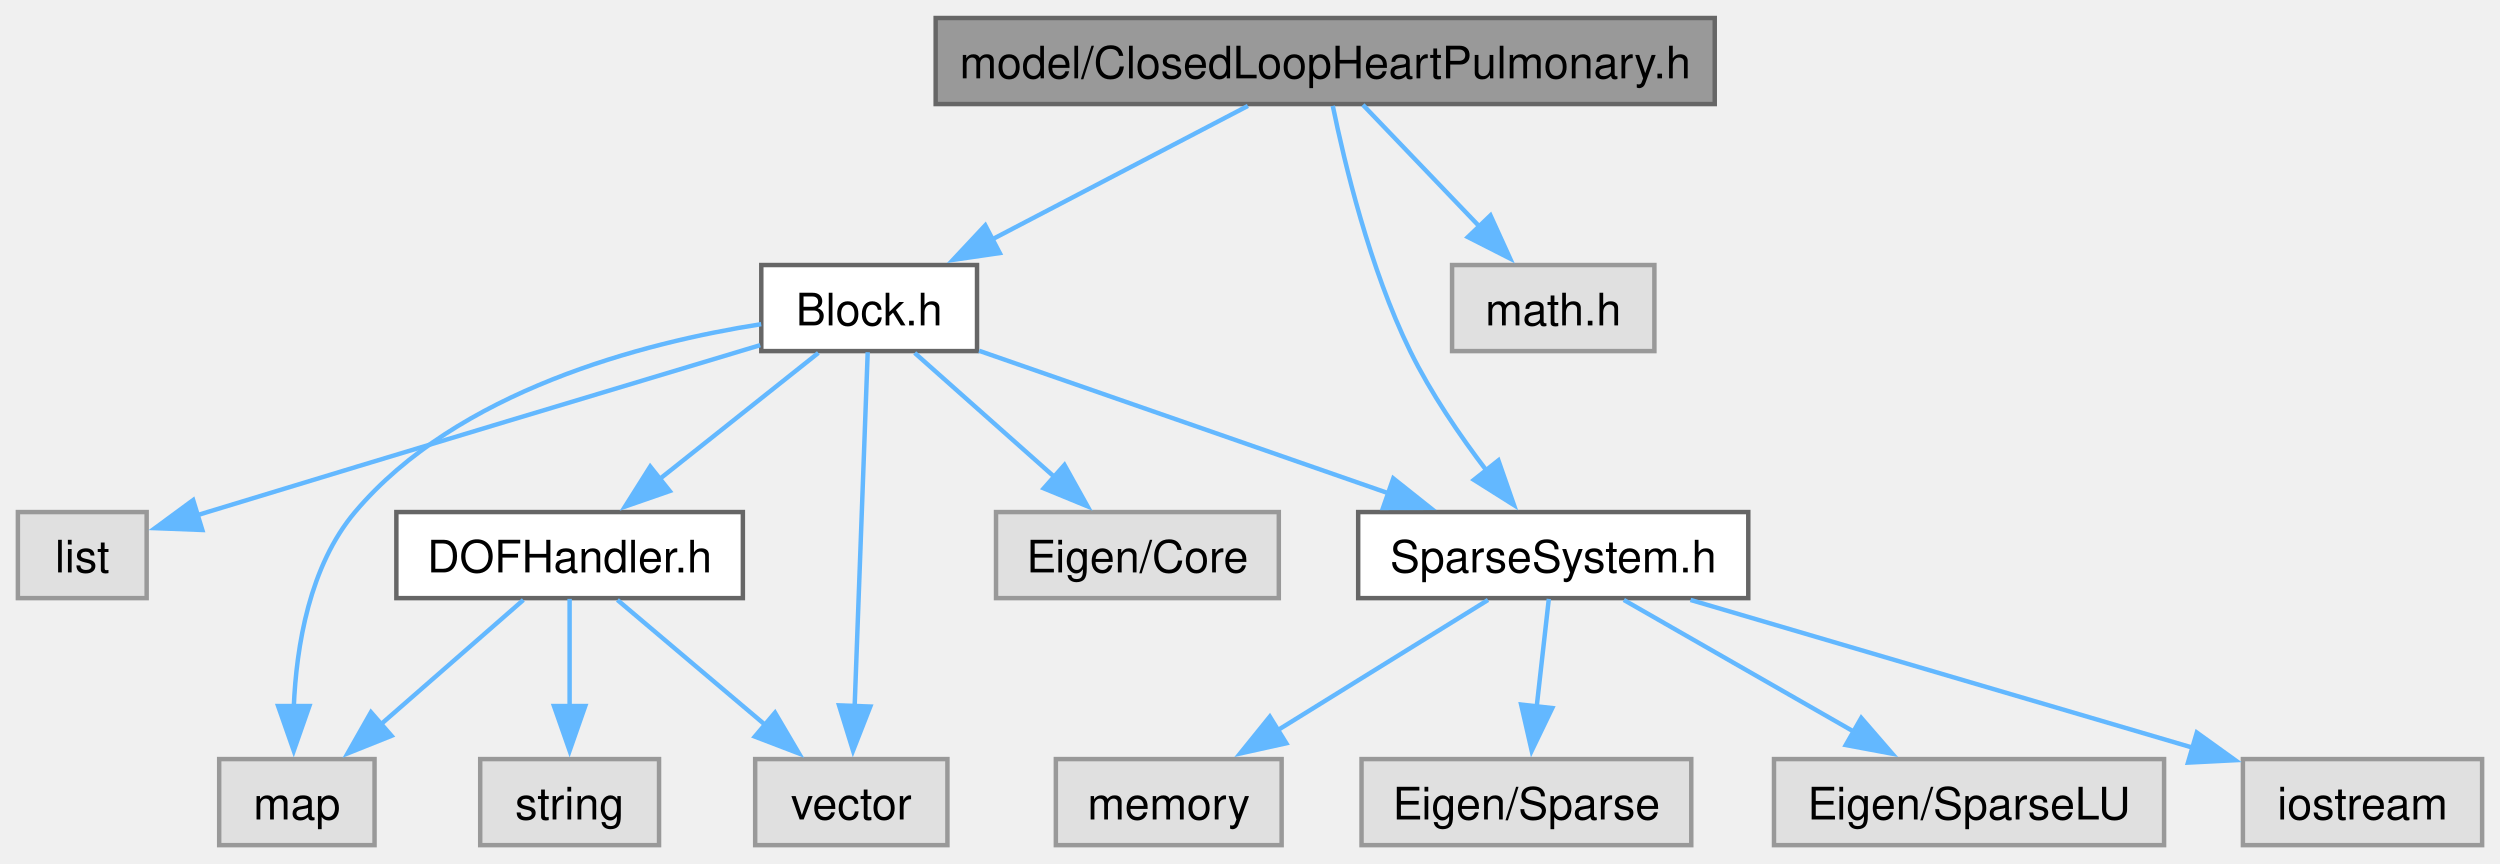
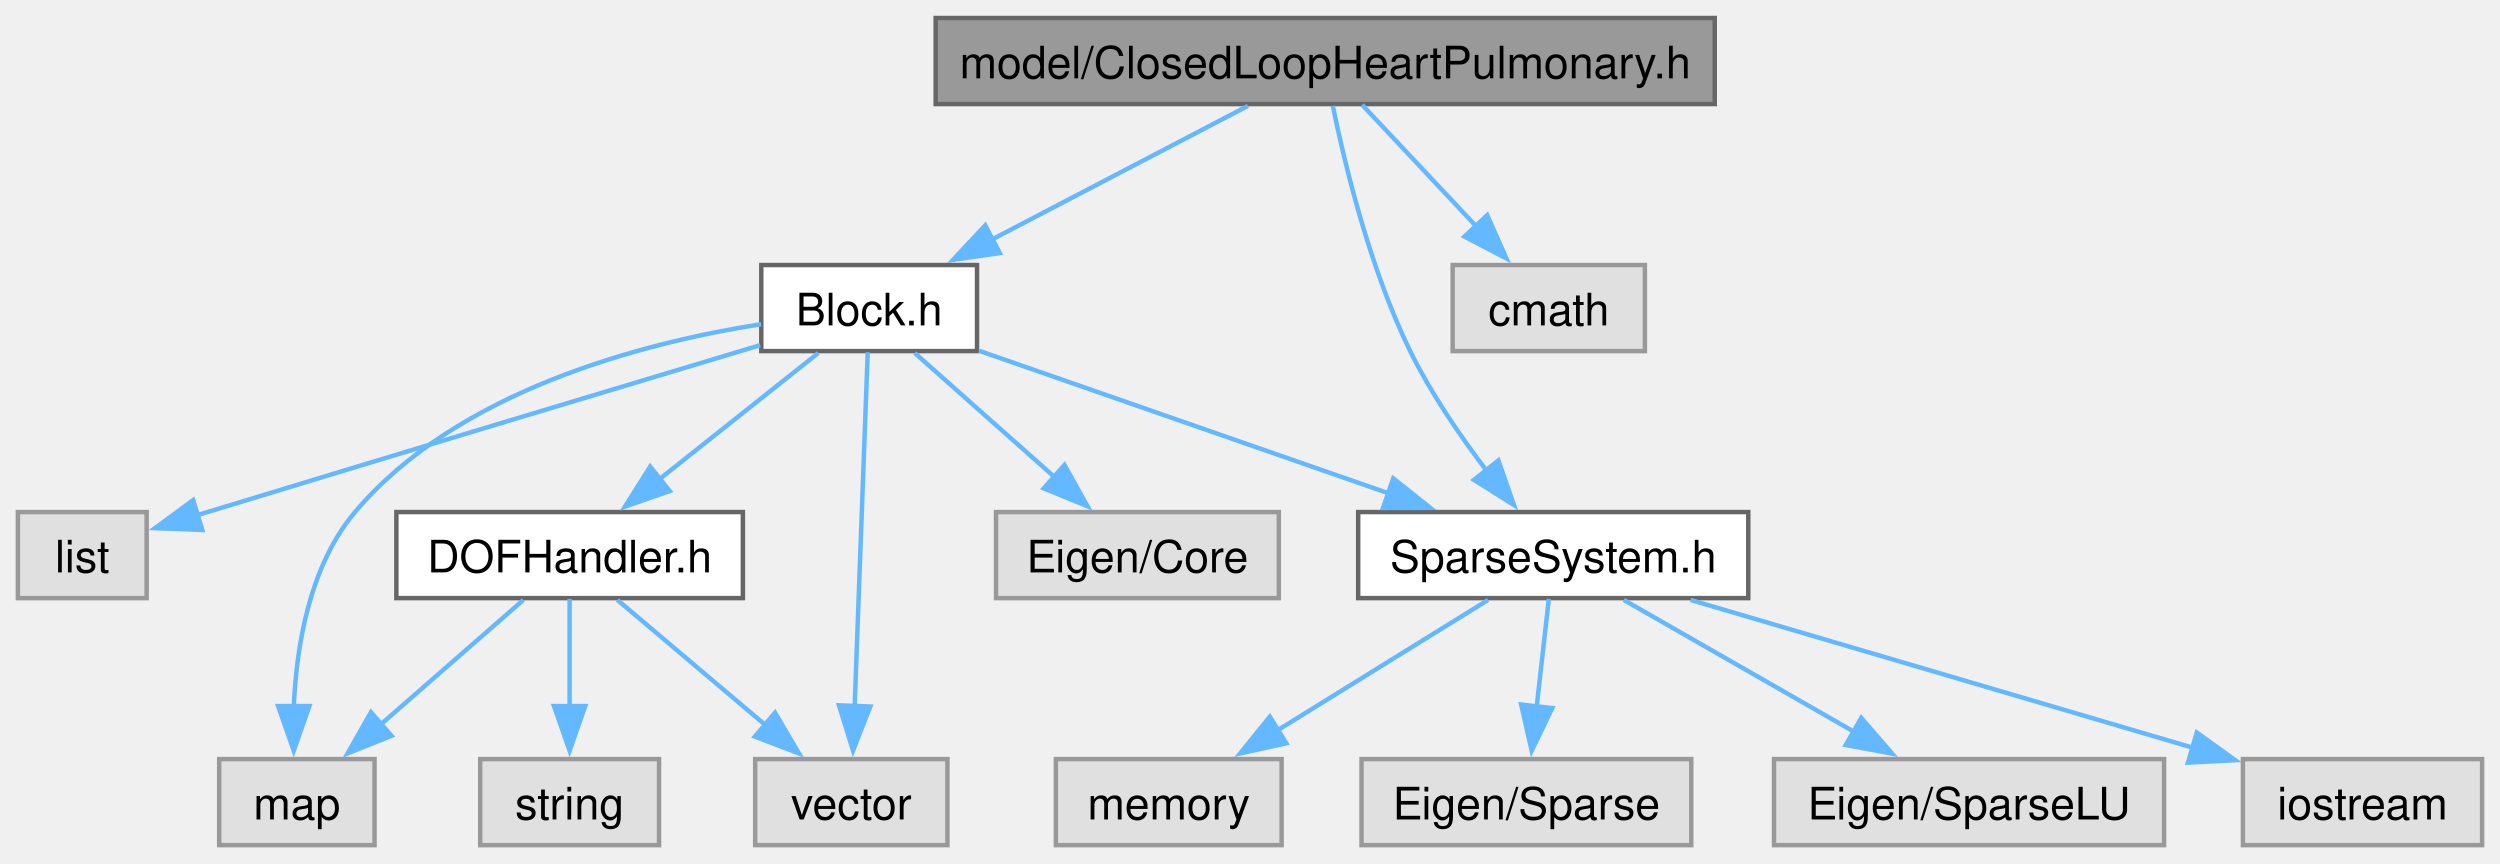
<svg xmlns="http://www.w3.org/2000/svg" xmlns:xlink="http://www.w3.org/1999/xlink" width="559pt" height="193pt" viewBox="0.00 0.00 559.15 193.00">
  <g id="graph0" class="graph" transform="scale(1 1) rotate(0) translate(4 189)">
    <g id="Node000001" class="node">
      <g id="a_Node000001">
        <a xlink:title="model::ClosedLoopHeartPulmonary source file">
          <polygon fill="#999999" stroke="#666666" points="379.52,-185 205.27,-185 205.27,-165.75 379.52,-165.75 379.52,-185" />
          <text text-anchor="middle" x="292.4" y="-171.5" font-family="Helvetica,sans-Serif" font-size="10.00">model/ClosedLoopHeartPulmonary.h</text>
        </a>
      </g>
    </g>
    <g id="Node000002" class="node">
      <g id="a_Node000002">
        <a xlink:href="_block_8h.html" target="_top" xlink:title="model::Block source file">
          <polygon fill="white" stroke="#666666" points="214.52,-129.75 166.27,-129.75 166.27,-110.5 214.52,-110.5 214.52,-129.75" />
          <text text-anchor="middle" x="190.4" y="-116.25" font-family="Helvetica,sans-Serif" font-size="10.00">Block.h</text>
        </a>
      </g>
    </g>
    <g id="edge1_Node000001_Node000002" class="edge">
      <g id="a_edge1_Node000001_Node000002">
        <a xlink:title=" ">
          <path fill="none" stroke="#63b8ff" d="M275.1,-165.34C259.42,-157.16 236.05,-144.96 217.82,-135.44" />
          <polygon fill="#63b8ff" stroke="#63b8ff" points="219.61,-132.43 209.13,-130.9 216.37,-138.63 219.61,-132.43" />
        </a>
      </g>
    </g>
    <g id="Node000009" class="node">
      <g id="a_Node000009">
        <a xlink:href="_sparse_system_8h.html" target="_top" xlink:title="SparseSystem source file.">
          <polygon fill="white" stroke="#666666" points="387.02,-74.5 299.77,-74.5 299.77,-55.25 387.02,-55.25 387.02,-74.5" />
          <text text-anchor="middle" x="343.4" y="-61" font-family="Helvetica,sans-Serif" font-size="10.00">SparseSystem.h</text>
        </a>
      </g>
    </g>
    <g id="edge15_Node000001_Node000009" class="edge">
      <g id="a_edge15_Node000001_Node000009">
        <a xlink:title=" ">
          <path fill="none" stroke="#63b8ff" d="M294.09,-165.35C296.69,-152.65 302.34,-128.99 311.4,-110.5 316,-101.11 322.53,-91.57 328.5,-83.74" />
          <polygon fill="#63b8ff" stroke="#63b8ff" points="331.13,-86.06 334.62,-76.05 325.65,-81.7 331.13,-86.06" />
        </a>
      </g>
    </g>
    <g id="Node000014" class="node">
      <g id="a_Node000014">
        <a xlink:title=" ">
-           <polygon fill="#e0e0e0" stroke="#999999" points="366.02,-129.75 320.77,-129.75 320.77,-110.5 366.02,-110.5 366.02,-129.75" />
-           <text text-anchor="middle" x="343.4" y="-116.25" font-family="Helvetica,sans-Serif" font-size="10.00">math.h</text>
+           <polygon fill="#e0e0e0" stroke="#999999" points="363.9,-129.75 320.9,-129.75 320.9,-110.5 363.9,-110.5 363.9,-129.75" />
+           <text text-anchor="middle" x="342.4" y="-116.25" font-family="Helvetica,sans-Serif" font-size="10.00">cmath</text>
        </a>
      </g>
    </g>
    <g id="edge16_Node000001_Node000014" class="edge">
      <g id="a_edge16_Node000001_Node000014">
        <a xlink:title=" ">
-           <path fill="none" stroke="#63b8ff" d="M300.82,-165.58C307.94,-158.15 318.34,-147.29 327.09,-138.16" />
-           <polygon fill="#63b8ff" stroke="#63b8ff" points="329.36,-140.85 333.75,-131.2 324.3,-136 329.36,-140.85" />
+           <path fill="none" stroke="#63b8ff" d="M300.66,-165.58C307.56,-158.23 317.62,-147.51 326.14,-138.44" />
+           <polygon fill="#63b8ff" stroke="#63b8ff" points="328.63,-140.9 332.93,-131.21 323.53,-136.11 328.63,-140.9" />
        </a>
      </g>
    </g>
    <g id="Node000003" class="node">
      <g id="a_Node000003">
        <a xlink:title=" ">
          <polygon fill="#e0e0e0" stroke="#999999" points="282.02,-74.5 218.77,-74.5 218.77,-55.25 282.02,-55.25 282.02,-74.5" />
          <text text-anchor="middle" x="250.4" y="-61" font-family="Helvetica,sans-Serif" font-size="10.00">Eigen/Core</text>
        </a>
      </g>
    </g>
    <g id="edge2_Node000002_Node000003" class="edge">
      <g id="a_edge2_Node000002_Node000003">
        <a xlink:title=" ">
          <path fill="none" stroke="#63b8ff" d="M200.58,-110.09C209.16,-102.47 221.67,-91.37 232,-82.2" />
          <polygon fill="#63b8ff" stroke="#63b8ff" points="234.08,-85.04 239.24,-75.78 229.44,-79.8 234.08,-85.04" />
        </a>
      </g>
    </g>
    <g id="Node000004" class="node">
      <g id="a_Node000004">
        <a xlink:title=" ">
          <polygon fill="#e0e0e0" stroke="#999999" points="28.8,-74.5 0,-74.5 0,-55.25 28.8,-55.25 28.8,-74.5" />
          <text text-anchor="middle" x="14.4" y="-61" font-family="Helvetica,sans-Serif" font-size="10.00">list</text>
        </a>
      </g>
    </g>
    <g id="edge3_Node000002_Node000004" class="edge">
      <g id="a_edge3_Node000002_Node000004">
        <a xlink:title=" ">
          <path fill="none" stroke="#63b8ff" d="M166.03,-111.83C136.69,-103.03 85.91,-87.76 42.4,-74.5 41.6,-74.26 40.78,-74.01 39.96,-73.75" />
          <polygon fill="#63b8ff" stroke="#63b8ff" points="41.25,-70.49 30.66,-70.9 39.2,-77.18 41.25,-70.49" />
        </a>
      </g>
    </g>
    <g id="Node000005" class="node">
      <g id="a_Node000005">
        <a xlink:title=" ">
          <polygon fill="#e0e0e0" stroke="#999999" points="79.77,-19.25 45.02,-19.25 45.02,0 79.77,0 79.77,-19.25" />
          <text text-anchor="middle" x="62.4" y="-5.75" font-family="Helvetica,sans-Serif" font-size="10.00">map</text>
        </a>
      </g>
    </g>
    <g id="edge4_Node000002_Node000005" class="edge">
      <g id="a_edge4_Node000002_Node000005">
        <a xlink:title=" ">
          <path fill="none" stroke="#63b8ff" d="M166.25,-116.53C139.87,-112.37 98.32,-101.67 75.4,-74.5 65.23,-62.45 62.28,-44.59 61.7,-30.82" />
          <polygon fill="#63b8ff" stroke="#63b8ff" points="65.2,-31.12 61.7,-21.12 58.2,-31.12 65.2,-31.12" />
        </a>
      </g>
    </g>
    <g id="Node000006" class="node">
      <g id="a_Node000006">
        <a xlink:title=" ">
          <polygon fill="#e0e0e0" stroke="#999999" points="207.9,-19.25 164.9,-19.25 164.9,0 207.9,0 207.9,-19.25" />
          <text text-anchor="middle" x="186.4" y="-5.75" font-family="Helvetica,sans-Serif" font-size="10.00">vector</text>
        </a>
      </g>
    </g>
    <g id="edge5_Node000002_Node000006" class="edge">
      <g id="a_edge5_Node000002_Node000006">
        <a xlink:title=" ">
          <path fill="none" stroke="#63b8ff" d="M190.07,-110.25C189.44,-93 188.02,-54.58 187.14,-30.81" />
          <polygon fill="#63b8ff" stroke="#63b8ff" points="190.65,-31 186.79,-21.14 183.66,-31.26 190.65,-31" />
        </a>
      </g>
    </g>
    <g id="Node000007" class="node">
      <g id="a_Node000007">
        <a xlink:href="_d_o_f_handler_8h.html" target="_top" xlink:title="model::DOFHandler source file">
          <polygon fill="white" stroke="#666666" points="162.15,-74.5 84.65,-74.5 84.65,-55.25 162.15,-55.25 162.15,-74.5" />
          <text text-anchor="middle" x="123.4" y="-61" font-family="Helvetica,sans-Serif" font-size="10.00">DOFHandler.h</text>
        </a>
      </g>
    </g>
    <g id="edge6_Node000002_Node000007" class="edge">
      <g id="a_edge6_Node000002_Node000007">
        <a xlink:title=" ">
          <path fill="none" stroke="#63b8ff" d="M179.03,-110.09C169.35,-102.4 155.2,-91.15 143.59,-81.93" />
          <polygon fill="#63b8ff" stroke="#63b8ff" points="145.79,-79.2 135.78,-75.72 141.43,-84.68 145.79,-79.2" />
        </a>
      </g>
    </g>
    <g id="edge10_Node000002_Node000009" class="edge">
      <g id="a_edge10_Node000002_Node000009">
        <a xlink:title=" ">
          <path fill="none" stroke="#63b8ff" d="M214.98,-110.57C239.74,-101.95 278.24,-88.55 306.63,-78.67" />
          <polygon fill="#63b8ff" stroke="#63b8ff" points="307.62,-82.03 315.91,-75.44 305.32,-75.42 307.62,-82.03" />
        </a>
      </g>
    </g>
    <g id="edge7_Node000007_Node000005" class="edge">
      <g id="a_edge7_Node000007_Node000005">
        <a xlink:title=" ">
          <path fill="none" stroke="#63b8ff" d="M113.05,-54.84C104.32,-47.22 91.61,-36.12 81.1,-26.95" />
          <polygon fill="#63b8ff" stroke="#63b8ff" points="83.57,-24.46 73.74,-20.52 78.97,-29.73 83.57,-24.46" />
        </a>
      </g>
    </g>
    <g id="edge9_Node000007_Node000006" class="edge">
      <g id="a_edge9_Node000007_Node000006">
        <a xlink:title=" ">
          <path fill="none" stroke="#63b8ff" d="M134.09,-54.84C143.1,-47.22 156.23,-36.12 167.08,-26.95" />
          <polygon fill="#63b8ff" stroke="#63b8ff" points="169.34,-29.63 174.71,-20.5 164.82,-24.28 169.34,-29.63" />
        </a>
      </g>
    </g>
    <g id="Node000008" class="node">
      <g id="a_Node000008">
        <a xlink:title=" ">
          <polygon fill="#e0e0e0" stroke="#999999" points="143.4,-19.25 103.4,-19.25 103.4,0 143.4,0 143.4,-19.25" />
          <text text-anchor="middle" x="123.4" y="-5.75" font-family="Helvetica,sans-Serif" font-size="10.00">string</text>
        </a>
      </g>
    </g>
    <g id="edge8_Node000007_Node000008" class="edge">
      <g id="a_edge8_Node000007_Node000008">
        <a xlink:title=" ">
          <path fill="none" stroke="#63b8ff" d="M123.4,-55.08C123.4,-48.57 123.4,-39.42 123.4,-31.12" />
          <polygon fill="#63b8ff" stroke="#63b8ff" points="126.9,-31.12 123.4,-21.12 119.9,-31.12 126.9,-31.12" />
        </a>
      </g>
    </g>
    <g id="Node000010" class="node">
      <g id="a_Node000010">
        <a xlink:title=" ">
          <polygon fill="#e0e0e0" stroke="#999999" points="374.27,-19.25 300.52,-19.25 300.52,0 374.27,0 374.27,-19.25" />
          <text text-anchor="middle" x="337.4" y="-5.75" font-family="Helvetica,sans-Serif" font-size="10.00">Eigen/Sparse</text>
        </a>
      </g>
    </g>
    <g id="edge11_Node000009_Node000010" class="edge">
      <g id="a_edge11_Node000009_Node000010">
        <a xlink:title=" ">
          <path fill="none" stroke="#63b8ff" d="M342.41,-55.08C341.67,-48.49 340.62,-39.21 339.68,-30.82" />
          <polygon fill="#63b8ff" stroke="#63b8ff" points="343.18,-30.66 338.58,-21.11 336.22,-31.44 343.18,-30.66" />
        </a>
      </g>
    </g>
    <g id="Node000011" class="node">
      <g id="a_Node000011">
        <a xlink:title=" ">
          <polygon fill="#e0e0e0" stroke="#999999" points="480.02,-19.25 392.77,-19.25 392.77,0 480.02,0 480.02,-19.25" />
          <text text-anchor="middle" x="436.4" y="-5.75" font-family="Helvetica,sans-Serif" font-size="10.00">Eigen/SparseLU</text>
        </a>
      </g>
    </g>
    <g id="edge12_Node000009_Node000011" class="edge">
      <g id="a_edge12_Node000009_Node000011">
        <a xlink:title=" ">
          <path fill="none" stroke="#63b8ff" d="M359.18,-54.84C373.34,-46.73 394.38,-34.68 410.93,-25.21" />
          <polygon fill="#63b8ff" stroke="#63b8ff" points="412.29,-28.46 419.23,-20.45 408.82,-22.39 412.29,-28.46" />
        </a>
      </g>
    </g>
    <g id="Node000012" class="node">
      <g id="a_Node000012">
        <a xlink:title=" ">
          <polygon fill="#e0e0e0" stroke="#999999" points="551.15,-19.25 497.65,-19.25 497.65,0 551.15,0 551.15,-19.25" />
          <text text-anchor="middle" x="524.4" y="-5.75" font-family="Helvetica,sans-Serif" font-size="10.00">iostream</text>
        </a>
      </g>
    </g>
    <g id="edge13_Node000009_Node000012" class="edge">
      <g id="a_edge13_Node000009_Node000012">
        <a xlink:title=" ">
          <path fill="none" stroke="#63b8ff" d="M374.1,-54.84C405.19,-45.7 453.3,-31.54 486.68,-21.72" />
          <polygon fill="#63b8ff" stroke="#63b8ff" points="487.34,-25.18 495.94,-19 485.36,-18.46 487.34,-25.18" />
        </a>
      </g>
    </g>
    <g id="Node000013" class="node">
      <g id="a_Node000013">
        <a xlink:title=" ">
          <polygon fill="#e0e0e0" stroke="#999999" points="282.65,-19.25 232.15,-19.25 232.15,0 282.65,0 282.65,-19.25" />
          <text text-anchor="middle" x="257.4" y="-5.75" font-family="Helvetica,sans-Serif" font-size="10.00">memory</text>
        </a>
      </g>
    </g>
    <g id="edge14_Node000009_Node000013" class="edge">
      <g id="a_edge14_Node000009_Node000013">
        <a xlink:title=" ">
          <path fill="none" stroke="#63b8ff" d="M328.81,-54.84C315.96,-46.89 296.99,-35.14 281.83,-25.75" />
          <polygon fill="#63b8ff" stroke="#63b8ff" points="283.69,-22.79 273.35,-20.5 280.01,-28.74 283.69,-22.79" />
        </a>
      </g>
    </g>
  </g>
</svg>
